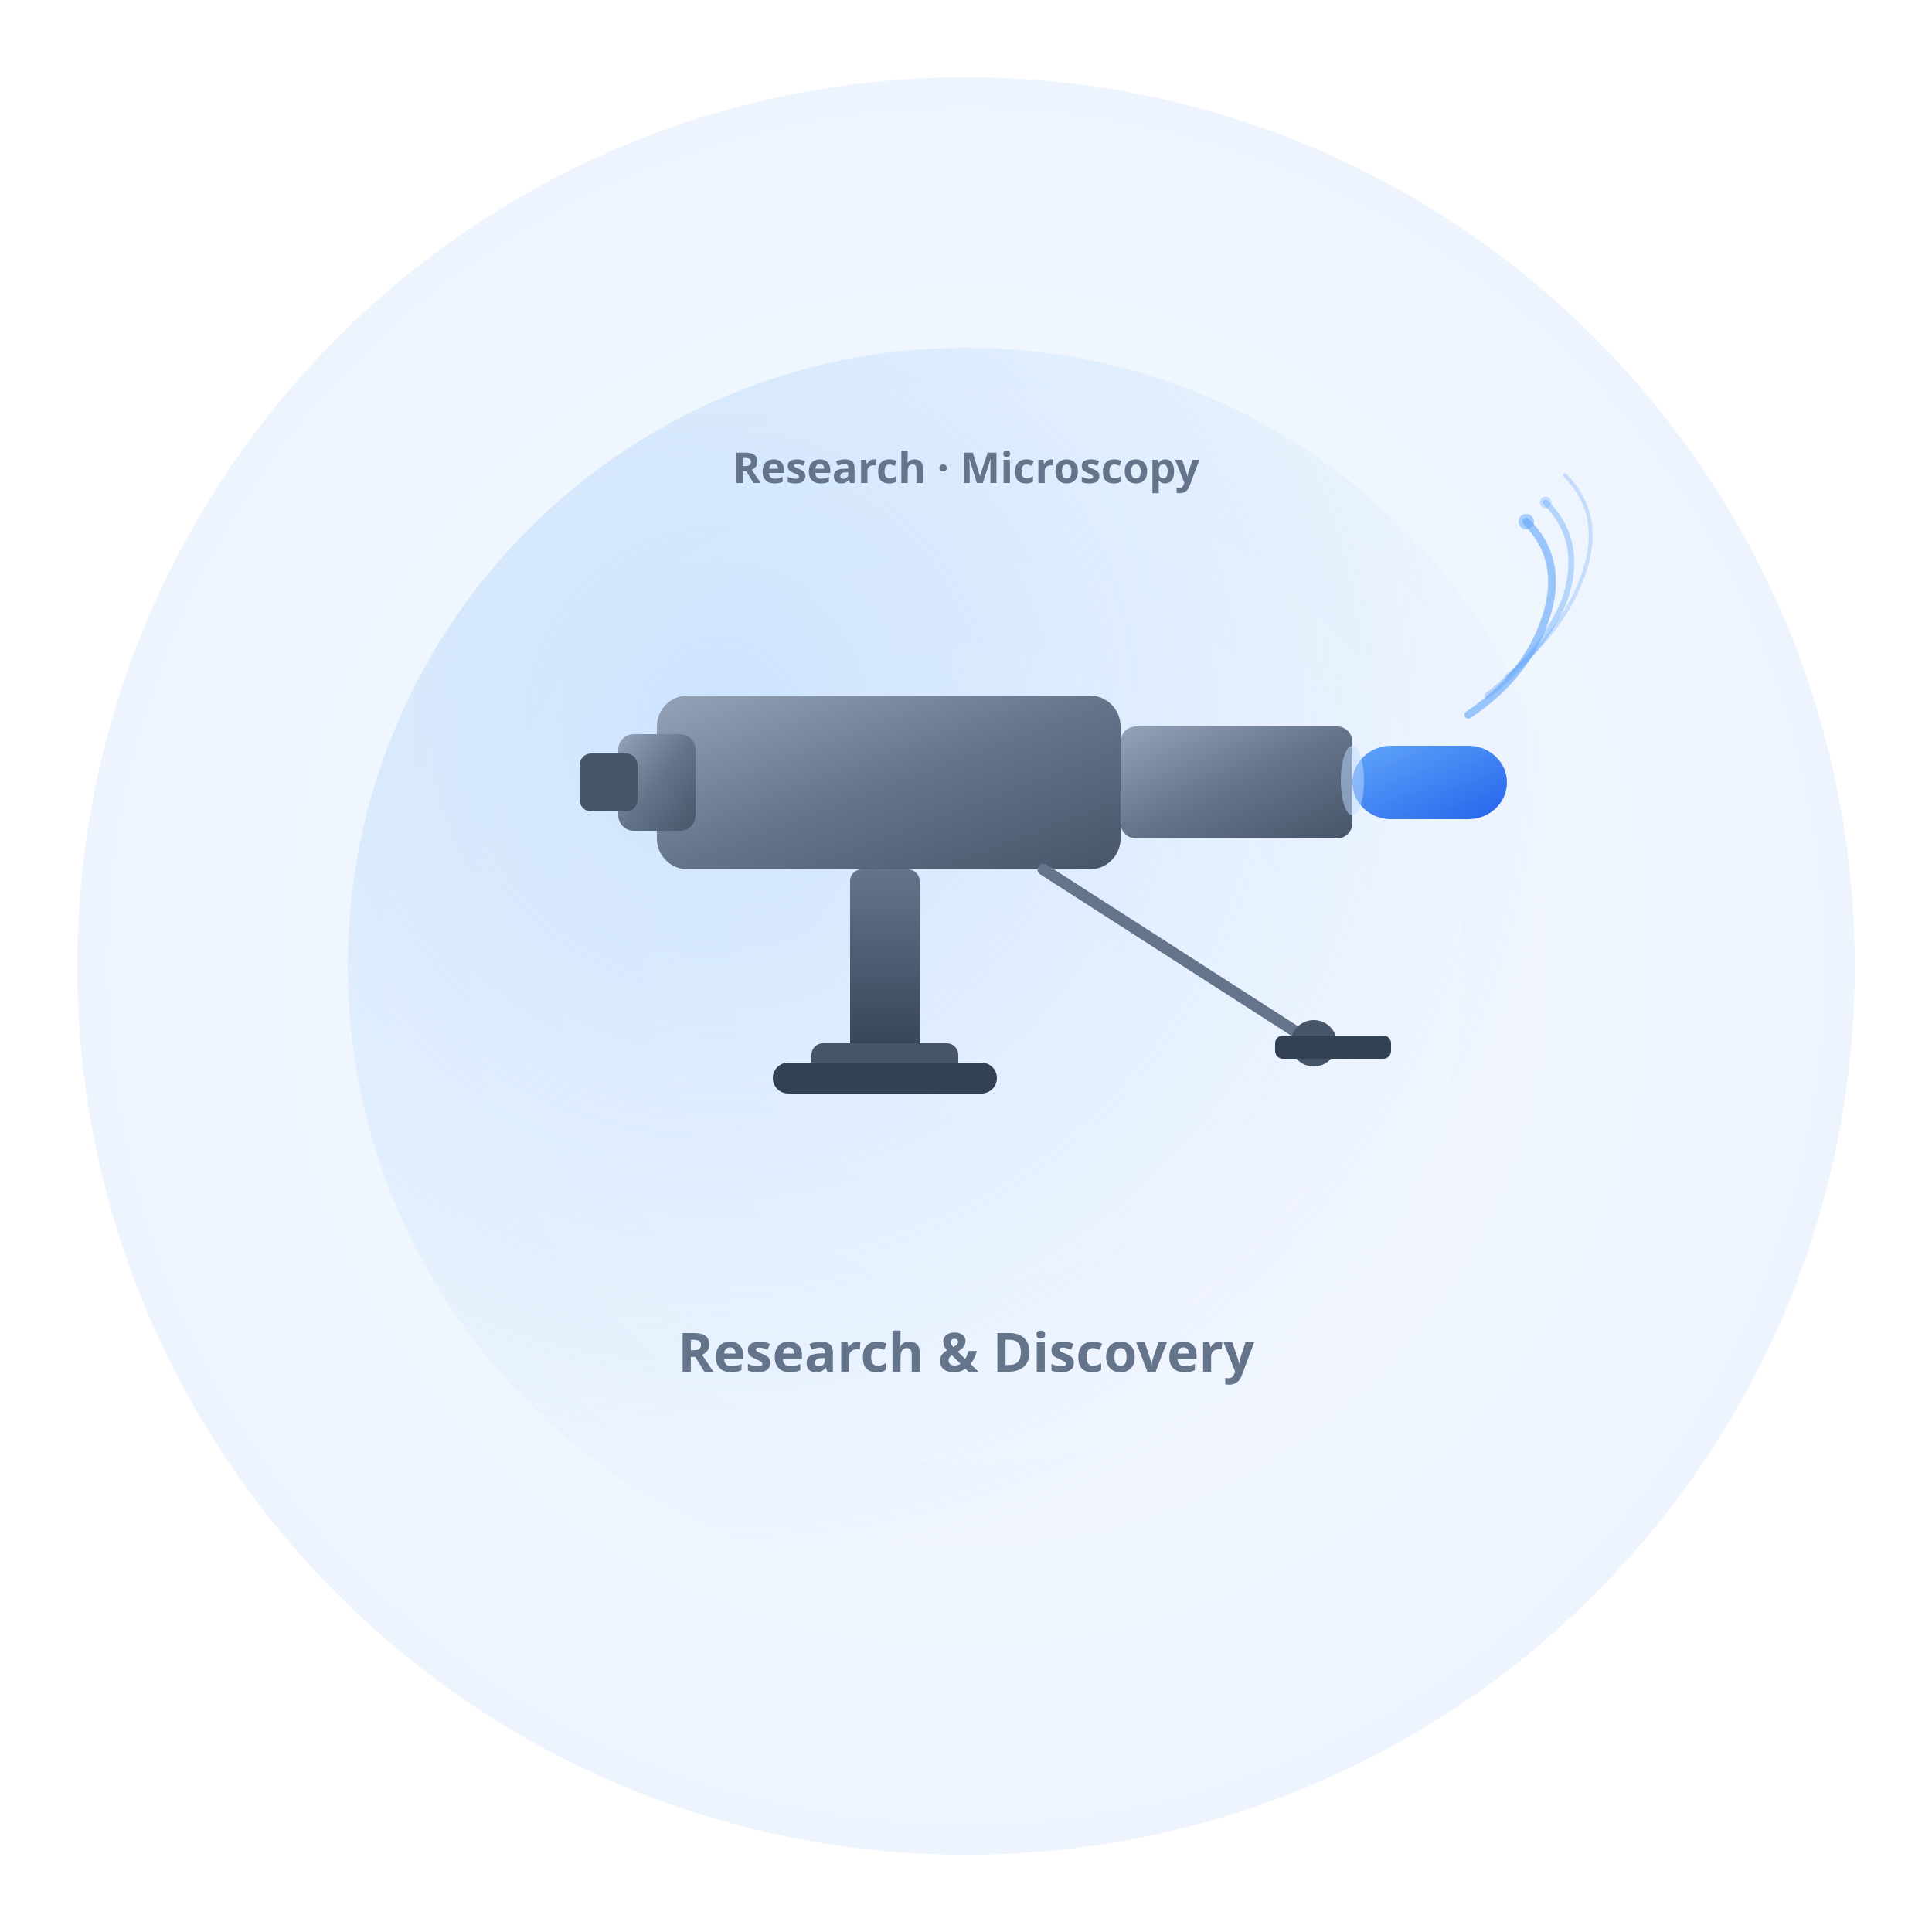
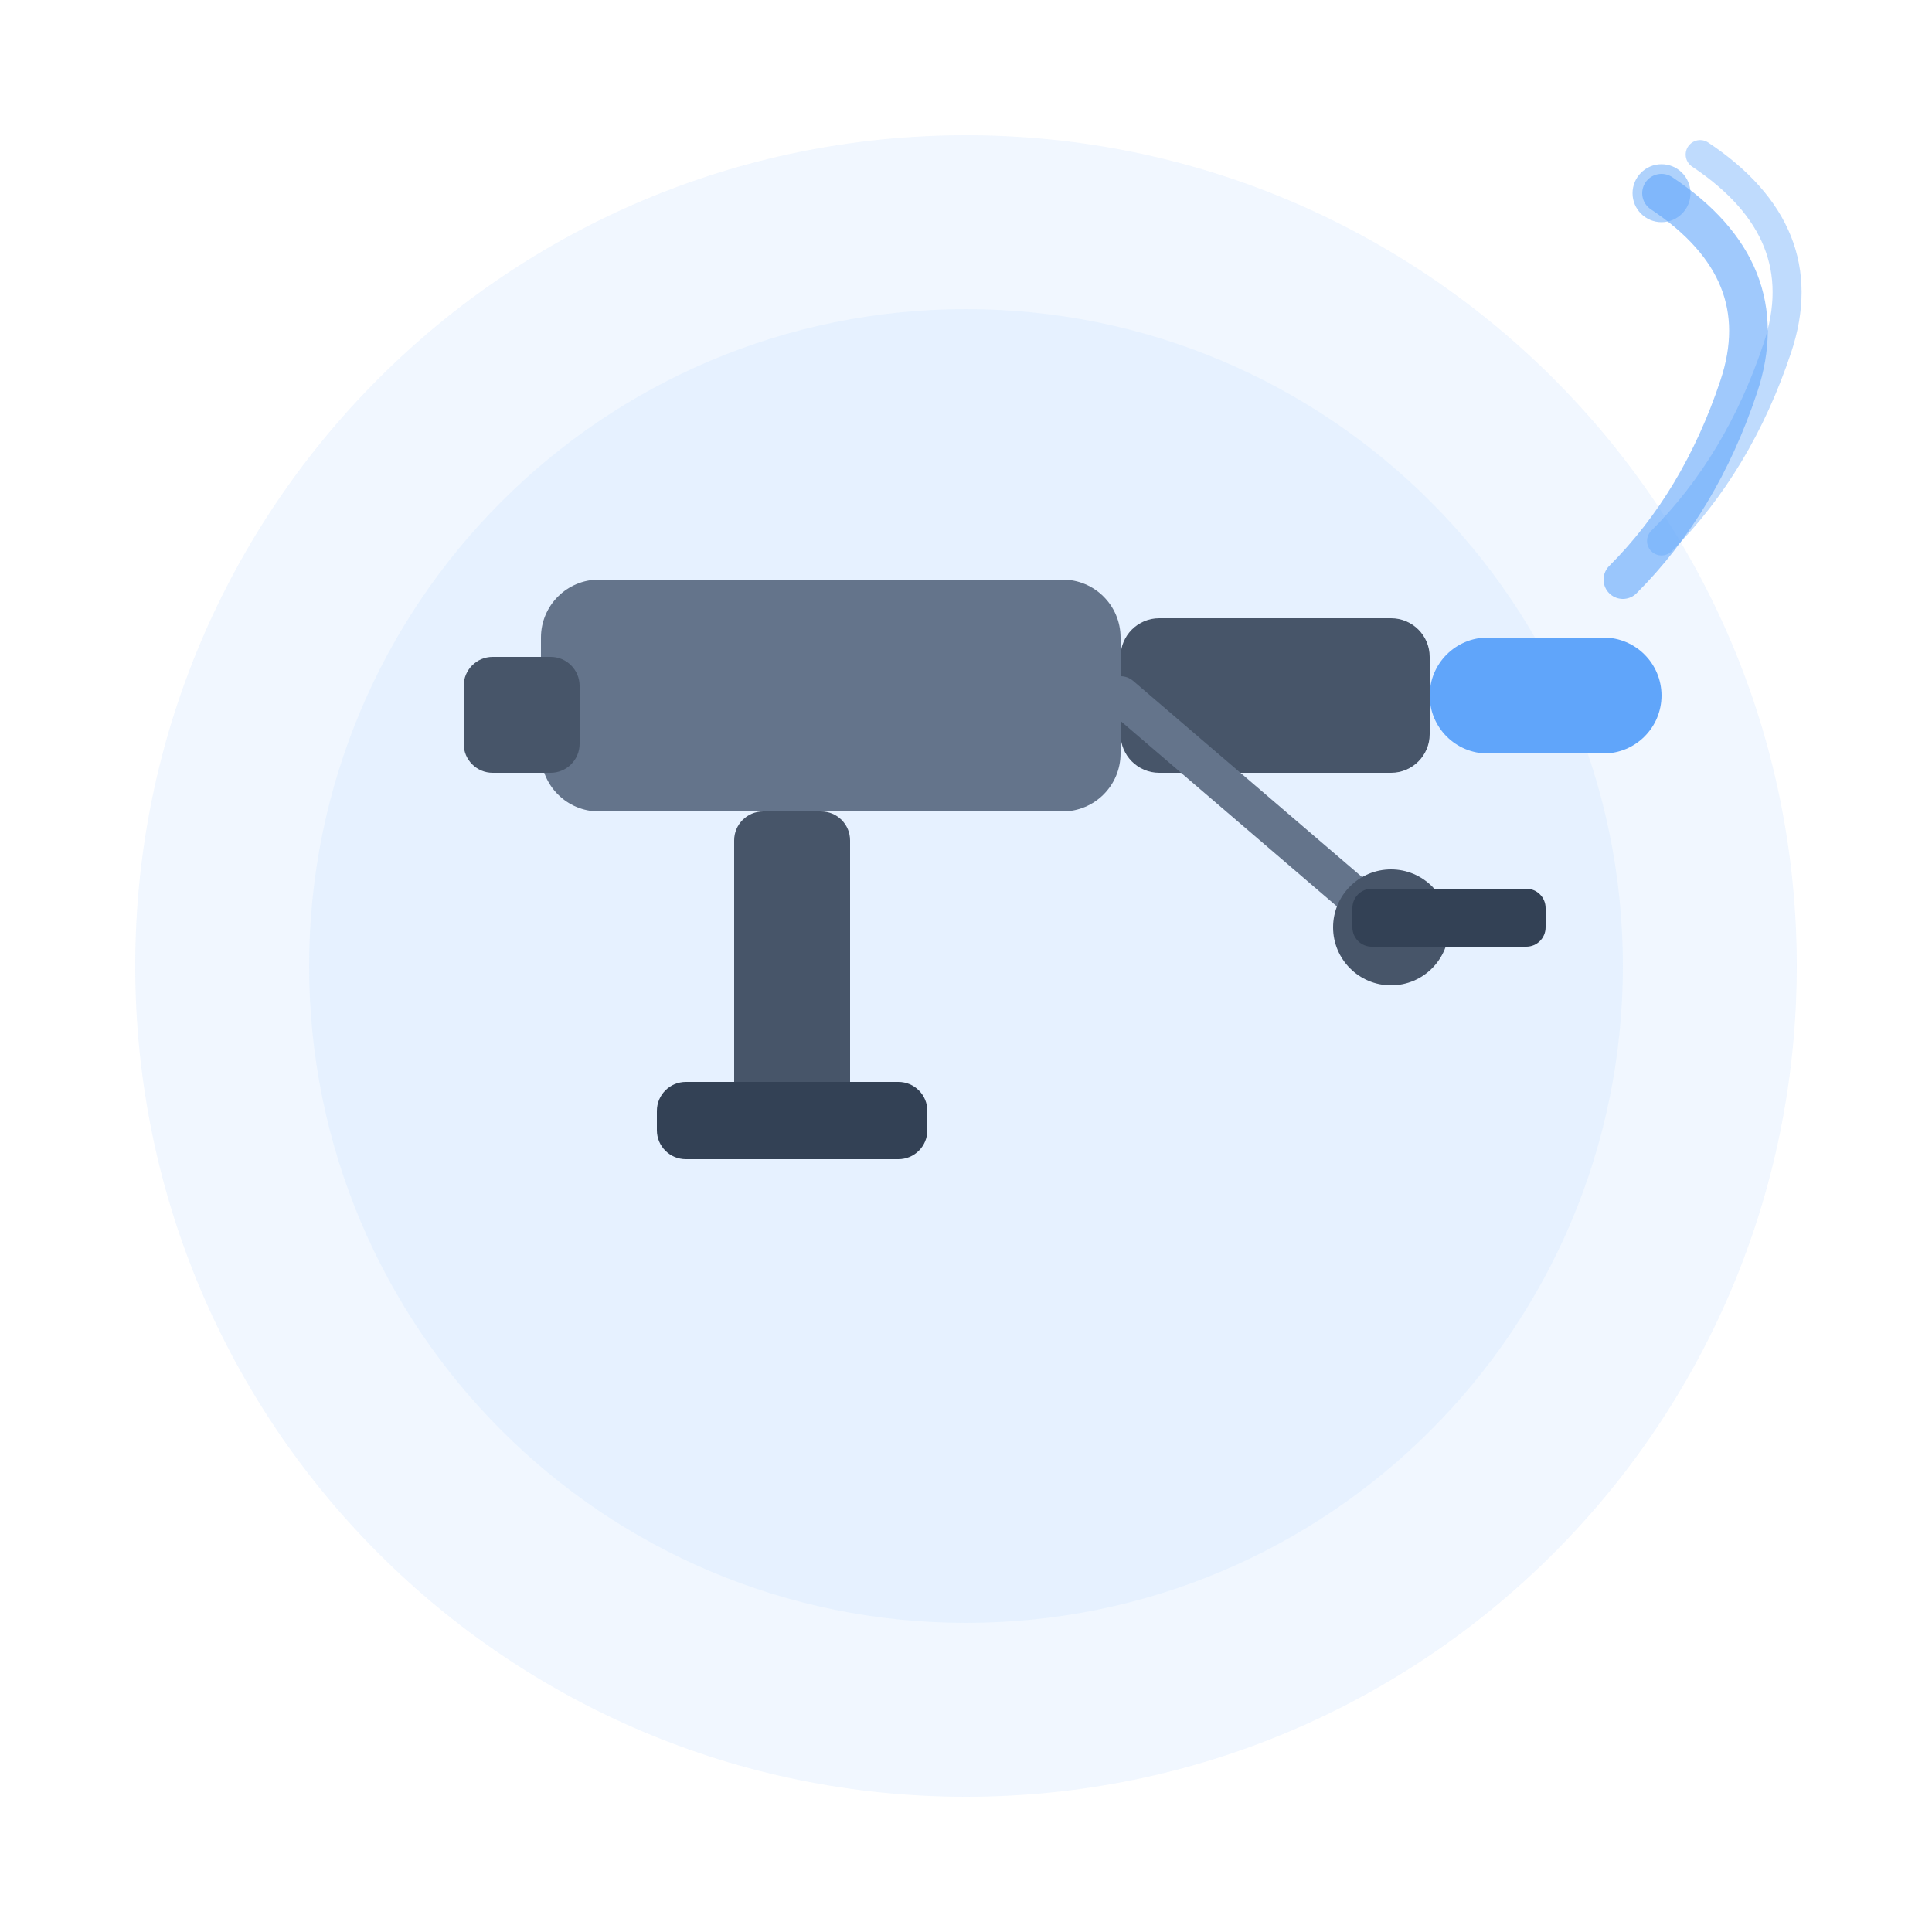
- <svg xmlns="http://www.w3.org/2000/svg" viewBox="0 0 500 500" fill="none">
-   <defs>
-     <radialGradient id="bg11" cx="50%" cy="50%" r="50%">
-       <stop offset="0%" stop-color="#f0f4ff" />
-       <stop offset="100%" stop-color="#dbeafe" />
-     </radialGradient>
-     <linearGradient id="scope" x1="0" y1="0" x2="1" y2="1">
-       <stop offset="0%" stop-color="#94a3b8" />
-       <stop offset="50%" stop-color="#64748b" />
-       <stop offset="100%" stop-color="#475569" />
-     </linearGradient>
-     <linearGradient id="lens" x1="0" y1="0" x2="1" y2="1">
-       <stop offset="0%" stop-color="#60a5fa" />
-       <stop offset="100%" stop-color="#2563eb" />
-     </linearGradient>
-     <linearGradient id="stand" x1="0" y1="0" x2="0" y2="1">
-       <stop offset="0%" stop-color="#64748b" />
-       <stop offset="100%" stop-color="#334155" />
-     </linearGradient>
-     <radialGradient id="light" cx="30%" cy="30%" r="70%">
-       <stop offset="0%" stop-color="#93c5fd" stop-opacity="0.4" />
-       <stop offset="100%" stop-color="#93c5fd" stop-opacity="0" />
-     </radialGradient>
-   </defs>
-   <circle cx="250" cy="250" r="230" fill="url(#bg11)" opacity="0.5" />
-   <circle cx="250" cy="250" r="160" fill="url(#light)" />
-   <rect x="170" y="180" width="120" height="45" rx="8" fill="url(#scope)" />
-   <rect x="290" y="188" width="60" height="29" rx="4" fill="url(#scope)" />
-   <rect x="350" y="193" width="40" height="19" rx="10" fill="url(#lens)" />
-   <ellipse cx="350" cy="202" rx="3" ry="9" fill="#bfdbfe" opacity="0.5" />
-   <rect x="160" y="190" width="20" height="25" rx="4" fill="url(#scope)" />
-   <rect x="150" y="195" width="15" height="15" rx="3" fill="#475569" />
-   <rect x="220" y="225" width="18" height="50" rx="3" fill="url(#stand)" />
-   <rect x="210" y="270" width="38" height="10" rx="3" fill="#475569" />
-   <rect x="200" y="275" width="58" height="8" rx="4" fill="#334155" />
-   <line x1="270" y1="225" x2="340" y2="270" stroke="#64748b" stroke-width="3" stroke-linecap="round" />
-   <circle cx="340" cy="270" r="6" fill="#475569" />
-   <rect x="330" y="268" width="30" height="6" rx="2" fill="#334155" />
-   <text x="250" y="125" text-anchor="middle" font-family="system-ui,sans-serif" font-size="11" font-weight="600" fill="#64748b">Research · Microscopy</text>
-   <path d="M380 185 Q395 175 400 160 Q405 145 395 135" stroke="#60a5fa" stroke-width="2" fill="none" stroke-linecap="round" opacity="0.6" />
-   <path d="M385 180 Q400 168 405 155 Q410 140 400 130" stroke="#60a5fa" stroke-width="1.5" fill="none" stroke-linecap="round" opacity="0.4" />
-   <path d="M390 175 Q405 163 410 148 Q415 133 405 123" stroke="#60a5fa" stroke-width="1" fill="none" stroke-linecap="round" opacity="0.3" />
-   <circle cx="395" cy="135" r="2" fill="#60a5fa" opacity="0.5" />
-   <circle cx="400" cy="130" r="1.5" fill="#60a5fa" opacity="0.3" />
-   <text x="250" y="355" text-anchor="middle" font-family="system-ui,sans-serif" font-size="14" font-weight="600" fill="#64748b">Research &amp; Discovery</text>
+ <svg xmlns="http://www.w3.org/2000/svg" viewBox="0 0 100 100" fill="none">
+   <circle cx="50" cy="50" r="43" fill="#dbeafe" opacity="0.4" />
+   <circle cx="50" cy="50" r="34" fill="#93c5fd" opacity="0.12" />
+   <rect x="28" y="30" width="30" height="12" rx="3" fill="#64748b" />
+   <rect x="58" y="32" width="16" height="8" rx="2" fill="#475569" />
+   <rect x="74" y="33" width="12" height="6" rx="3" fill="#60a5fa" />
+   <rect x="24" y="34" width="6" height="6" rx="1.5" fill="#475569" />
+   <rect x="38" y="42" width="6" height="16" rx="1.5" fill="#475569" />
+   <rect x="34" y="56" width="14" height="4" rx="1.5" fill="#334155" />
+   <path d="M58 36 L72 48" stroke="#64748b" stroke-width="2" stroke-linecap="round" />
+   <circle cx="72" cy="48" r="3" fill="#475569" />
+   <rect x="70" y="46" width="10" height="3" rx="1" fill="#334155" />
+   <path d="M84 30 Q88 26 90 20 Q92 14 86 10" stroke="#60a5fa" stroke-width="2" fill="none" stroke-linecap="round" opacity="0.6" />
+   <path d="M86 28 Q90 24 92 18 Q94 12 88 8" stroke="#60a5fa" stroke-width="1.5" fill="none" stroke-linecap="round" opacity="0.4" />
+   <circle cx="86" cy="10" r="1.5" fill="#60a5fa" opacity="0.5" />
</svg>
